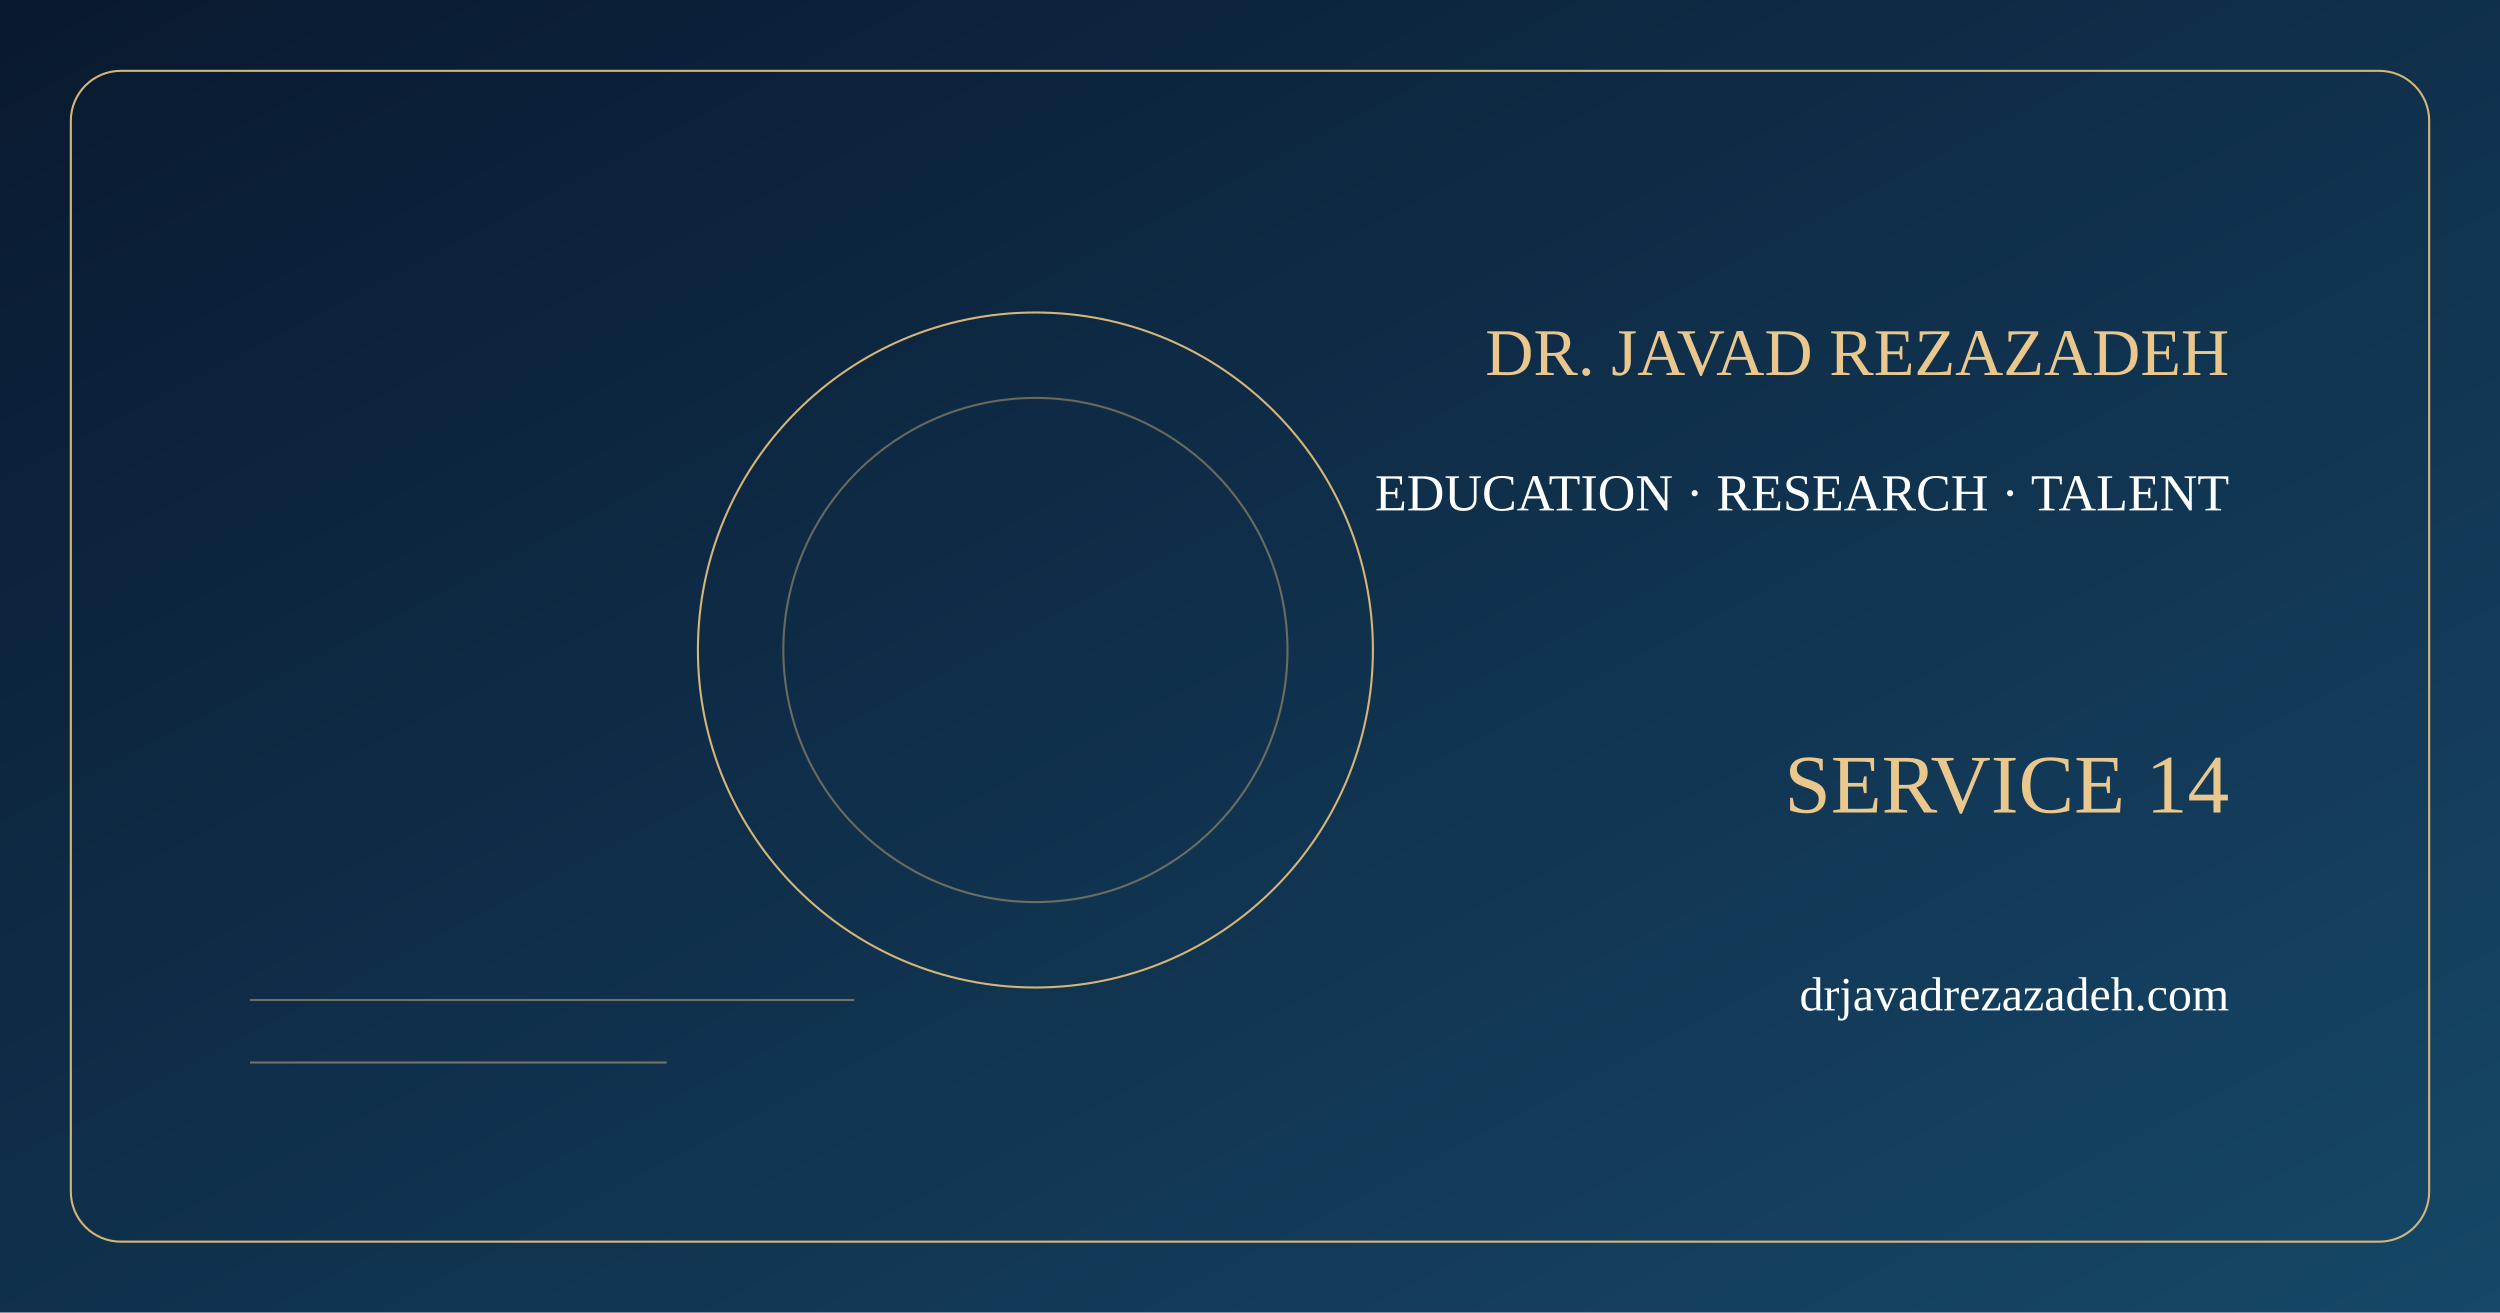
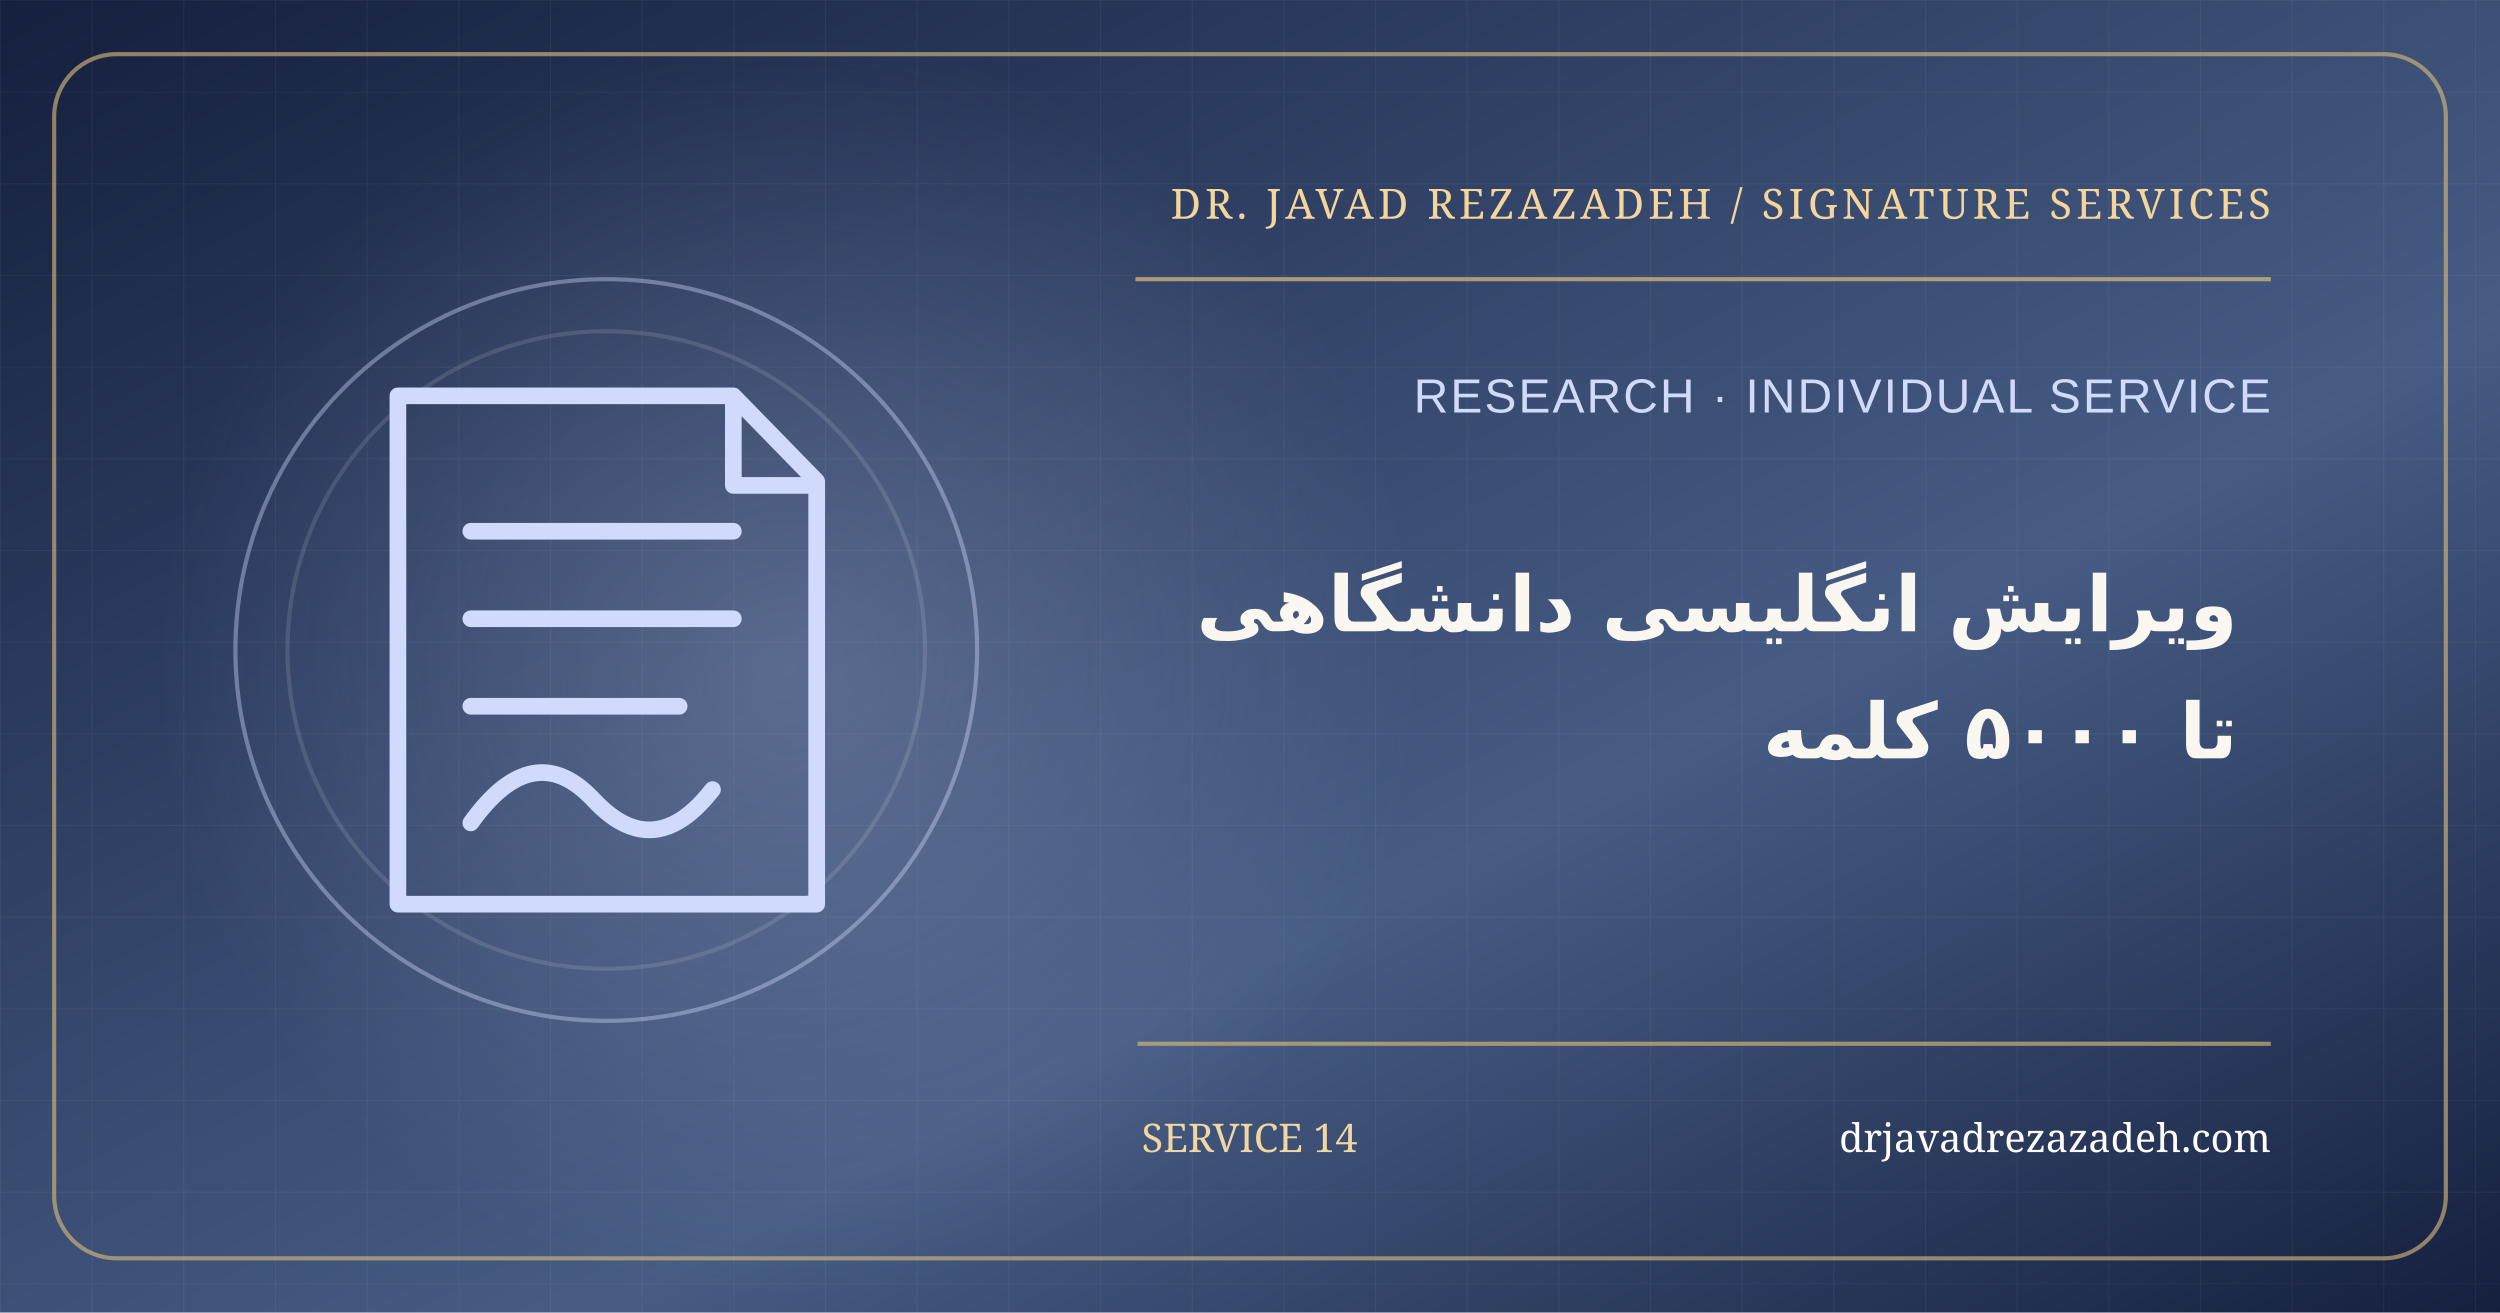
- <svg xmlns="http://www.w3.org/2000/svg" viewBox="0 0 1200 630">
+ <svg xmlns="http://www.w3.org/2000/svg" width="1200" height="630" viewBox="0 0 1200 630" role="img" aria-labelledby="title description">
  <defs>
-     <linearGradient id="a" x2="1" y2="1">
-       <stop stop-color="#09192f" />
-       <stop offset="1" stop-color="#164768" />
+     <linearGradient id="bg" x1="0" y1="0" x2="1" y2="1">
+       <stop stop-color="#151f3e" />
+       <stop offset=".62" stop-color="#465c84" />
+       <stop offset="1" stop-color="#151f3e" />
    </linearGradient>
+     <radialGradient id="glow">
+       <stop stop-color="#d0dafc" stop-opacity=".24" />
+       <stop offset="1" stop-color="#d0dafc" stop-opacity="0" />
+     </radialGradient>
+     <pattern id="mesh" width="44" height="44" patternUnits="userSpaceOnUse">
+       <path d="M44 0H0V44" fill="none" stroke="#fff" stroke-opacity=".05" />
+     </pattern>
  </defs>
-   <rect width="1200" height="630" fill="url(#a)" />
-   <g fill="none" stroke="#d6b678">
-     <rect x="34" y="34" width="1132" height="562" rx="24" />
-     <circle cx="497" cy="312" r="162" />
-     <circle cx="497" cy="312" r="121" opacity=".45" />
-     <path d="M120 480h290M120 510h200" opacity=".5" />
+   <rect width="1200" height="630" fill="url(#bg)" />
+   <rect width="1200" height="630" fill="url(#mesh)" />
+   <circle cx="378" cy="320" r="300" fill="url(#glow)" />
+   <rect x="26" y="26" width="1148" height="578" rx="30" fill="none" stroke="#dabb7b" stroke-opacity=".62" stroke-width="2" />
+   <circle cx="291" cy="312" r="178" fill="none" stroke="#d0dafc" stroke-opacity=".4" stroke-width="2" />
+   <circle cx="291" cy="312" r="153" fill="none" stroke="#fff" stroke-opacity=".12" stroke-width="2" />
+   <g transform="translate(291 312)" stroke="#d0dafc" fill="none" stroke-width="8" stroke-linecap="round" stroke-linejoin="round">
+     <path d="M-100-122H61l40 41v203h-201Z" />
+     <path d="M61-120v41h40M-65-57H61M-65-15H61M-65 27H35M-65 83q30-42 59-11t57-5" />
  </g>
-   <text x="1070" y="180" fill="#eac88d" font-size="32" text-anchor="end">DR. JAVAD REZAZADEH</text>
-   <text x="1070" y="245" fill="white" font-size="25" text-anchor="end">EDUCATION · RESEARCH · TALENT</text>
-   <text x="1070" y="390" fill="#eac88d" font-size="40" text-anchor="end">SERVICE 14</text>
-   <text x="1070" y="485" fill="white" font-size="23" text-anchor="end">drjavadrezazadeh.com</text>
+   <path d="M545 134h545" stroke="#dbba7a" stroke-width="2" stroke-opacity=".72" />
+   <text x="1090" y="105" fill="#f4d59b" text-anchor="end" font-family="Georgia,serif" font-size="20" letter-spacing="2">DR. JAVAD REZAZADEH  /  SIGNATURE SERVICES</text>
+   <text x="1090" y="198" fill="#d0dafc" text-anchor="end" font-size="23" font-family="Arial,sans-serif" letter-spacing="1">RESEARCH  ·  INDIVIDUAL SERVICE</text>
+   <text x="1074" y="303" text-anchor="start" direction="rtl" font-family="Tahoma,Arial,sans-serif" font-weight="700" font-size="37" fill="#faf7f0">ویرایش انگلیسی دانشگاهی</text>
+   <text x="1074" y="364" text-anchor="start" direction="rtl" font-family="Tahoma,Arial,sans-serif" font-weight="700" font-size="37" fill="#faf7f0">تا ۵۰۰۰ کلمه</text>
+   <path d="M546 501h544" stroke="#dbba7a" stroke-opacity=".65" stroke-width="2" />
+   <text x="1090" y="553" text-anchor="end" fill="#ffffff" font-family="Georgia,serif" font-size="19">drjavadrezazadeh.com</text>
+   <text x="548" y="553" fill="#f0d7a2" font-size="19" font-family="Georgia,serif">SERVICE 14</text>
</svg>
